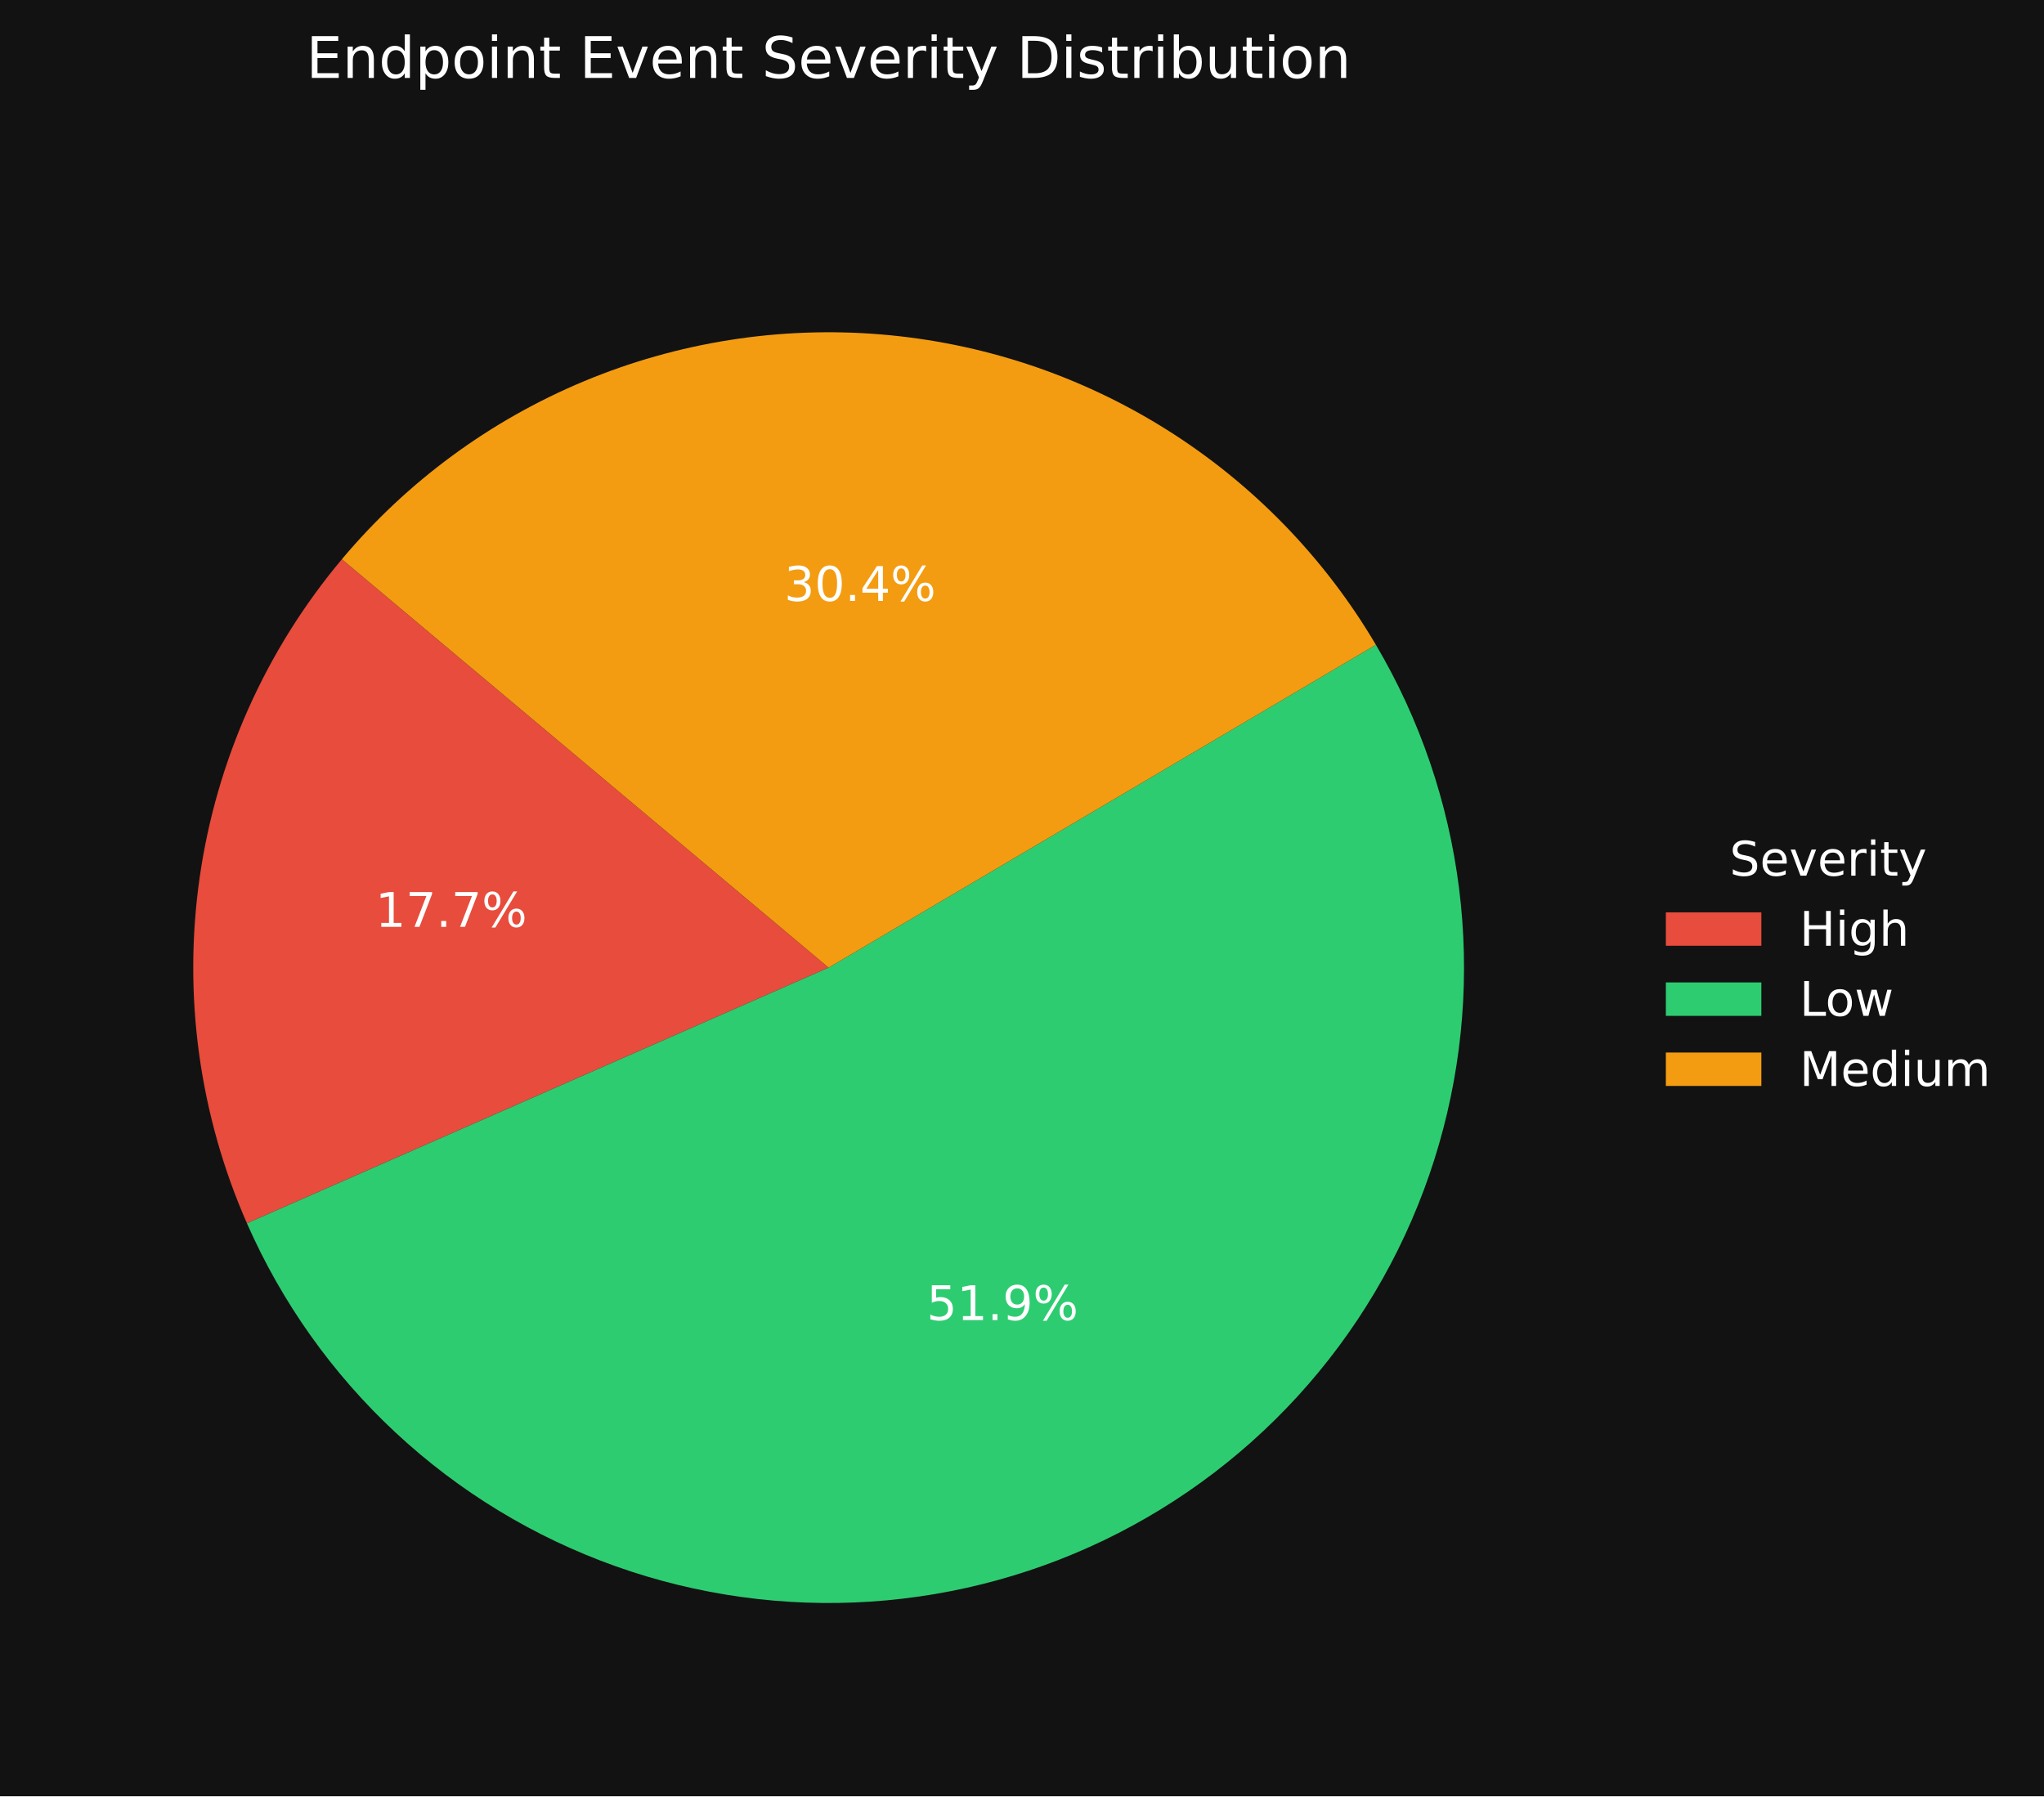
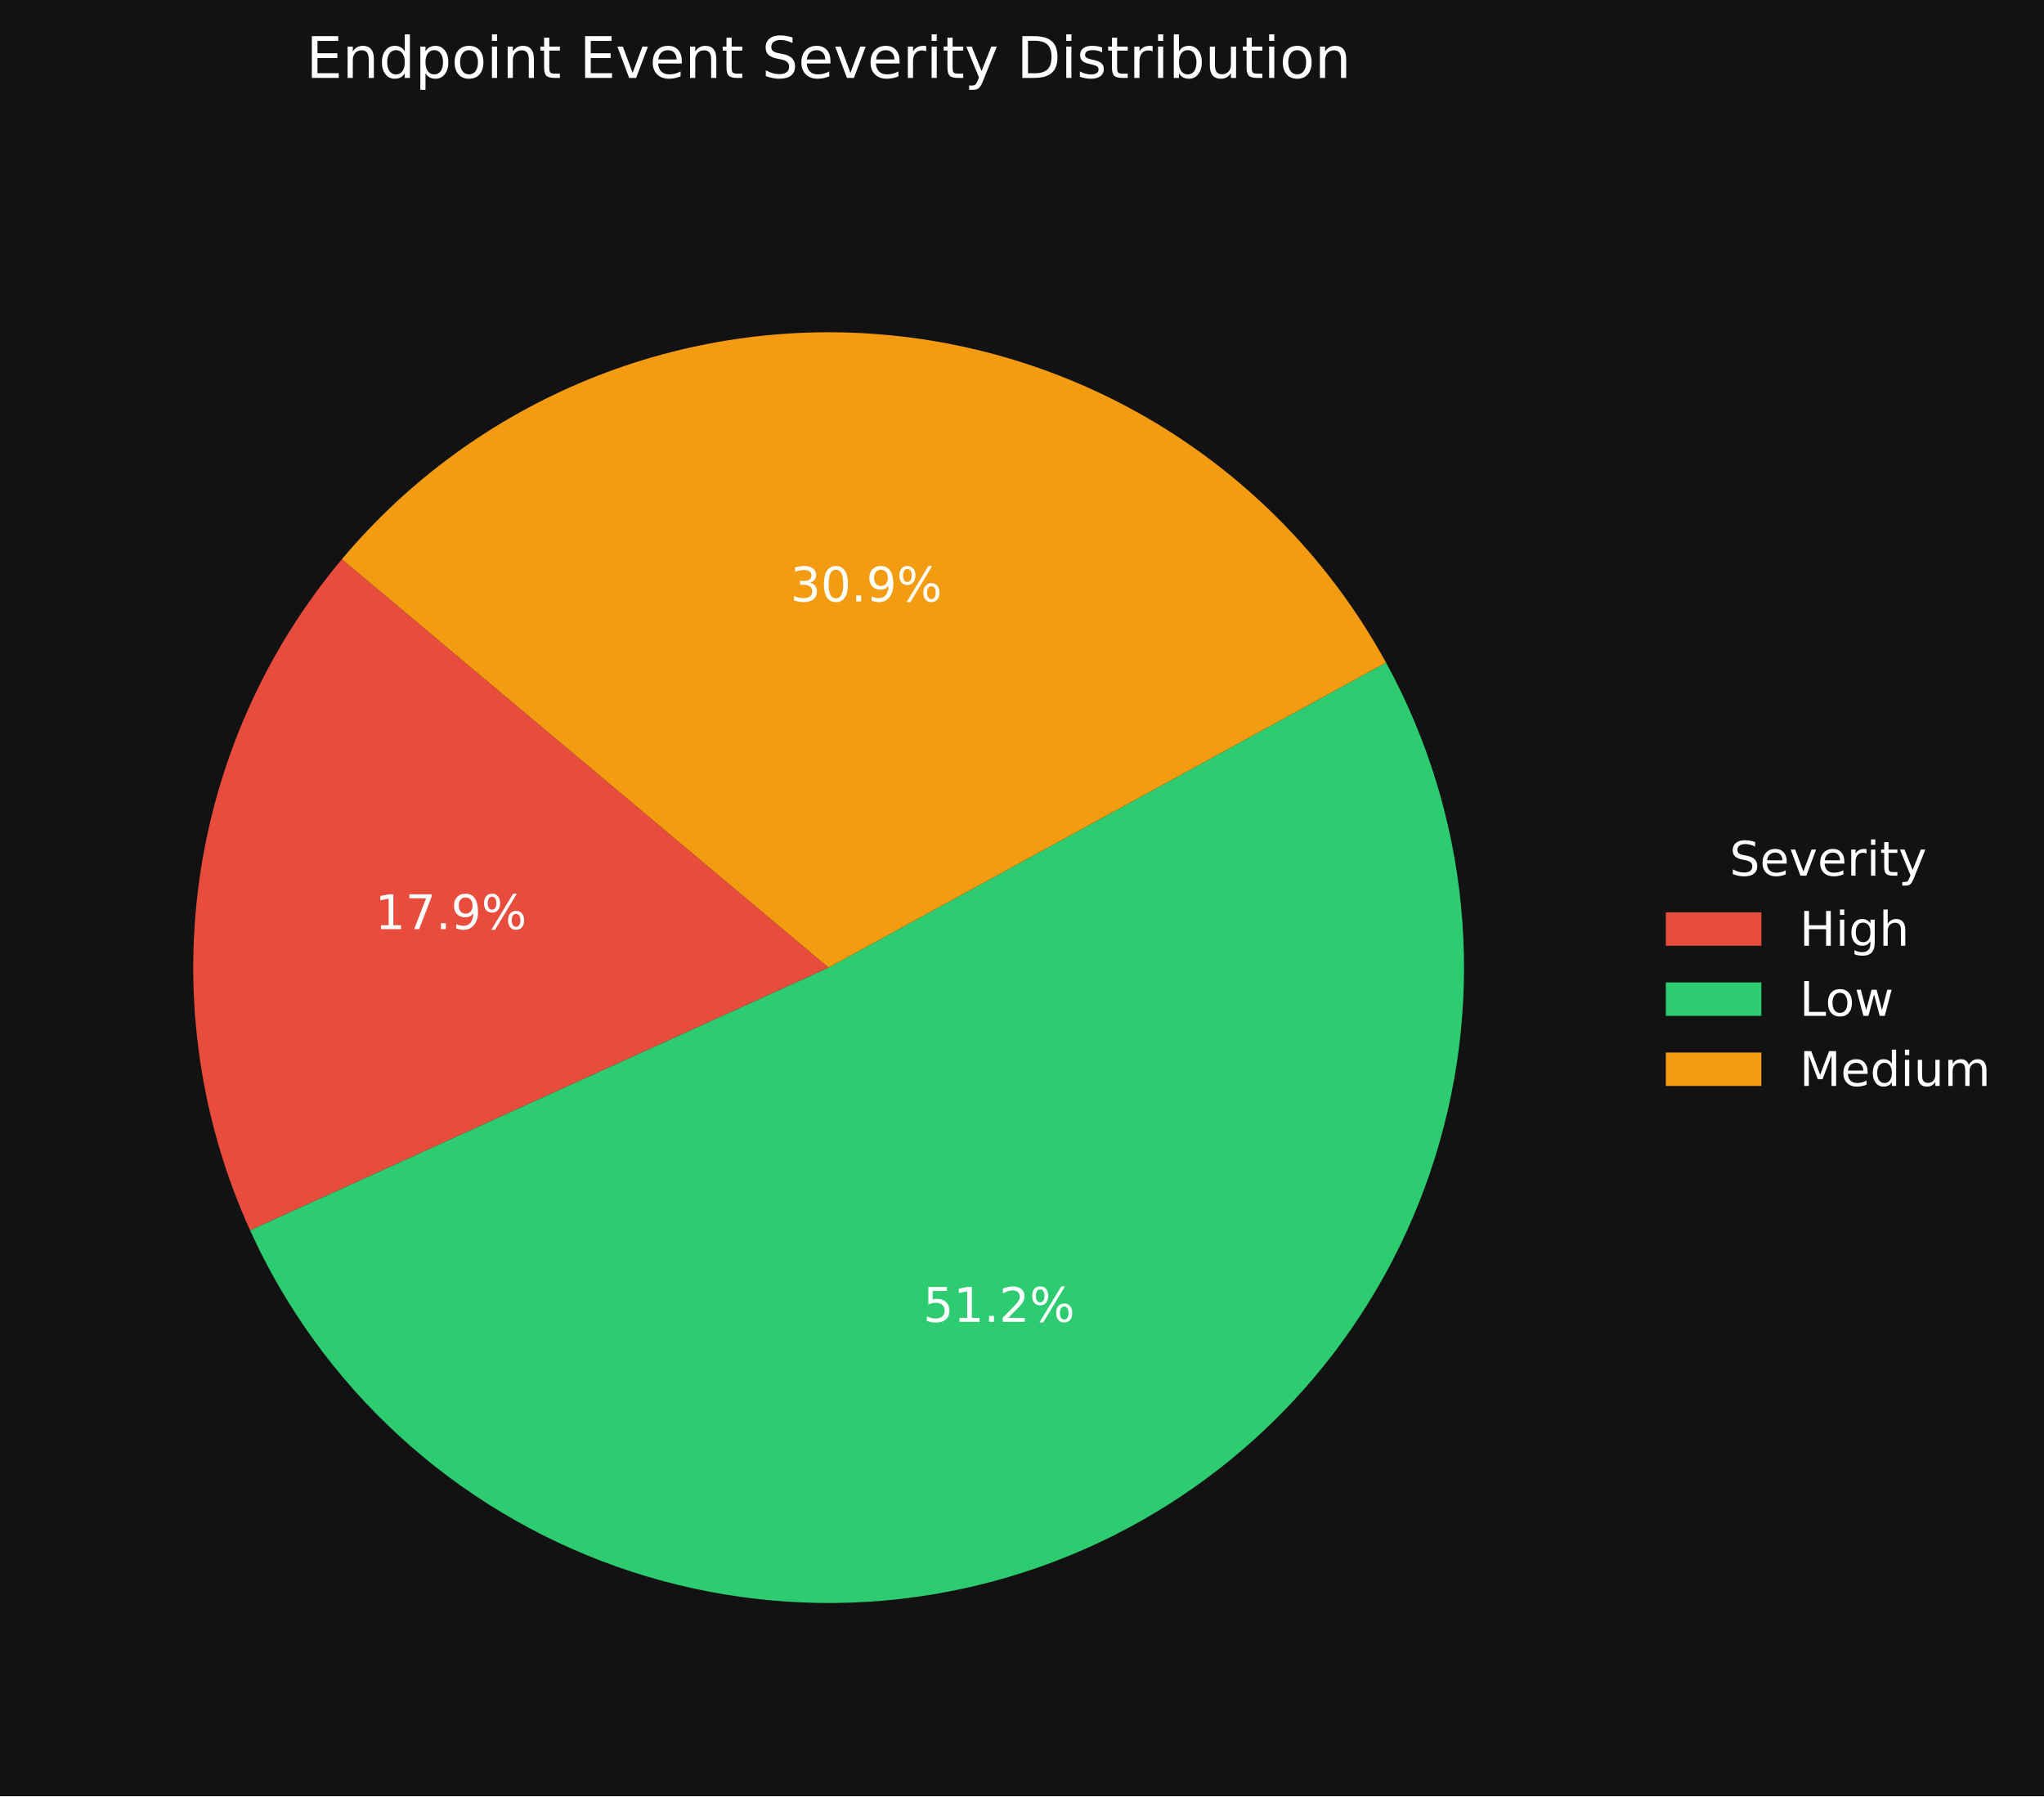
<svg xmlns="http://www.w3.org/2000/svg" xmlns:xlink="http://www.w3.org/1999/xlink" width="428.026pt" height="376.158pt" viewBox="0 0 428.026 376.158" version="1.1">
  <defs>
    <style type="text/css">*{stroke-linejoin: round; stroke-linecap: butt}</style>
  </defs>
  <g id="figure_1">
    <g id="patch_1">
      <path d="M 0 376.158  L 428.026 376.158  L 428.026 -0  L 0 -0  z " style="fill: #121212" />
    </g>
    <g id="axes_1">
      <g id="patch_2">
-         <path d="M 71.593 117.111  C 55.637 136.128 45.316 159.235 41.803 183.81  C 38.29 208.384 41.724 233.458 51.713 256.183  L 173.52 202.638  z " style="fill: #e74c3c" />
+         <path d="M 71.593 117.111  C 55.461 136.337 45.093 159.739 41.692 184.605  C 38.29 209.47 41.992 234.797 52.368 257.649  L 173.52 202.638  z " style="fill: #e74c3c" />
      </g>
      <g id="patch_3">
-         <path d="M 51.713 256.183  C 59.013 272.788 69.631 287.726 82.914 300.077  C 96.197 312.429 111.866 321.935 128.957 328.01  C 146.048 334.085 164.202 336.601 182.301 335.404  C 200.399 334.207 218.064 329.322 234.206 321.049  C 250.348 312.776 264.629 301.29 276.169 287.296  C 287.71 273.303 296.268 257.097 301.317 239.675  C 306.366 222.254 307.8 203.982 305.53 185.987  C 303.26 167.991 297.334 150.648 288.117 135.026  L 173.52 202.638  z " style="fill: #2ecc71" />
+         <path d="M 52.368 257.649  C 59.764 273.937 70.37 288.569 83.55 300.665  C 96.73 312.761 112.214 322.077 129.076 328.052  C 145.938 334.027 163.833 336.541 181.689 335.443  C 199.544 334.345 216.996 329.657 232.999 321.66  C 249.001 313.663 263.228 302.52 274.825 288.9  C 286.423 275.279 295.156 259.459 300.5 242.386  C 305.844 225.314 307.691 207.338 305.929 189.535  C 304.168 171.733 298.834 154.468 290.247 138.774  L 173.52 202.638  z " style="fill: #2ecc71" />
      </g>
      <g id="patch_4">
-         <path d="M 288.117 135.026  C 277.302 116.696 262.246 101.225 244.215 89.917  C 226.185 78.609 205.702 71.79 184.491 70.035  C 163.281 68.28 141.956 71.64 122.312 79.831  C 102.668 88.022 85.274 100.808 71.593 117.111  L 173.52 202.638  z " style="fill: #f39c12" />
+         <path d="M 290.247 138.774  C 279.857 119.783 264.987 103.612 246.933 91.668  C 228.879 79.724 208.18 72.365 186.638 70.23  C 165.096 68.096 143.355 71.251 123.308 79.42  C 103.261 87.589 85.508 100.529 71.593 117.111  L 173.52 202.638  z " style="fill: #f39c12" />
      </g>
      <g id="matplotlib.axis_1" />
      <g id="matplotlib.axis_2" />
      <g id="text_1">
-         <g style="fill: #ffffff" transform="translate(78.60616 194.1004) scale(0.1 -0.1)">
+         <g style="fill: #ffffff" transform="translate(78.53945 194.5774) scale(0.1 -0.1)">
          <defs>
            <path id="DejaVuSans-31" d="M 794 531  L 1825 531  L 1825 4091  L 703 3866  L 703 4441  L 1819 4666  L 2450 4666  L 2450 531  L 3481 531  L 3481 0  L 794 0  L 794 531  z " transform="scale(0.015625)" />
            <path id="DejaVuSans-37" d="M 525 4666  L 3525 4666  L 3525 4397  L 1831 0  L 1172 0  L 2766 4134  L 525 4134  L 525 4666  z " transform="scale(0.015625)" />
            <path id="DejaVuSans-2e" d="M 684 794  L 1344 794  L 1344 0  L 684 0  L 684 794  z " transform="scale(0.015625)" />
+             <path id="DejaVuSans-39" d="M 703 97  L 703 672  Q 941 559 1184 500  Q 1428 441 1663 441  Q 2288 441 2617 861  Q 2947 1281 2994 2138  Q 2813 1869 2534 1725  Q 2256 1581 1919 1581  Q 1219 1581 811 2004  Q 403 2428 403 3163  Q 403 3881 828 4315  Q 1253 4750 1959 4750  Q 2769 4750 3195 4129  Q 3622 3509 3622 2328  Q 3622 1225 3098 567  Q 2575 -91 1691 -91  Q 1453 -91 1209 -44  Q 966 3 703 97  z M 1959 2075  Q 2384 2075 2632 2365  Q 2881 2656 2881 3163  Q 2881 3666 2632 3958  Q 2384 4250 1959 4250  Q 1534 4250 1286 3958  Q 1038 3666 1038 3163  Q 1038 2656 1286 2365  Q 1534 2075 1959 2075  z " transform="scale(0.015625)" />
            <path id="DejaVuSans-25" d="M 4653 2053  Q 4381 2053 4226 1822  Q 4072 1591 4072 1178  Q 4072 772 4226 539  Q 4381 306 4653 306  Q 4919 306 5073 539  Q 5228 772 5228 1178  Q 5228 1588 5073 1820  Q 4919 2053 4653 2053  z M 4653 2450  Q 5147 2450 5437 2106  Q 5728 1763 5728 1178  Q 5728 594 5436 251  Q 5144 -91 4653 -91  Q 4153 -91 3862 251  Q 3572 594 3572 1178  Q 3572 1766 3864 2108  Q 4156 2450 4653 2450  z M 1428 4353  Q 1159 4353 1004 4120  Q 850 3888 850 3481  Q 850 3069 1003 2837  Q 1156 2606 1428 2606  Q 1700 2606 1854 2837  Q 2009 3069 2009 3481  Q 2009 3884 1853 4118  Q 1697 4353 1428 4353  z M 4250 4750  L 4750 4750  L 1831 -91  L 1331 -91  L 4250 4750  z M 1428 4750  Q 1922 4750 2215 4408  Q 2509 4066 2509 3481  Q 2509 2891 2217 2550  Q 1925 2209 1428 2209  Q 931 2209 642 2551  Q 353 2894 353 3481  Q 353 4063 643 4406  Q 934 4750 1428 4750  z " transform="scale(0.015625)" />
          </defs>
          <use xlink:href="#DejaVuSans-31" />
          <use xlink:href="#DejaVuSans-37" transform="translate(63.62305 0)" />
          <use xlink:href="#DejaVuSans-2e" transform="translate(127.2461 0)" />
-           <use xlink:href="#DejaVuSans-37" transform="translate(159.0332 0)" />
+           <use xlink:href="#DejaVuSans-39" transform="translate(159.0332 0)" />
          <use xlink:href="#DejaVuSans-25" transform="translate(222.6562 0)" />
        </g>
      </g>
      <g id="text_2">
-         <g style="fill: #ffffff" transform="translate(194.0478 276.4441) scale(0.1 -0.1)">
+         <g style="fill: #ffffff" transform="translate(193.3236 276.8106) scale(0.1 -0.1)">
          <defs>
            <path id="DejaVuSans-35" d="M 691 4666  L 3169 4666  L 3169 4134  L 1269 4134  L 1269 2991  Q 1406 3038 1543 3061  Q 1681 3084 1819 3084  Q 2600 3084 3056 2656  Q 3513 2228 3513 1497  Q 3513 744 3044 326  Q 2575 -91 1722 -91  Q 1428 -91 1123 -41  Q 819 9 494 109  L 494 744  Q 775 591 1075 516  Q 1375 441 1709 441  Q 2250 441 2565 725  Q 2881 1009 2881 1497  Q 2881 1984 2565 2268  Q 2250 2553 1709 2553  Q 1456 2553 1204 2497  Q 953 2441 691 2322  L 691 4666  z " transform="scale(0.015625)" />
-             <path id="DejaVuSans-39" d="M 703 97  L 703 672  Q 941 559 1184 500  Q 1428 441 1663 441  Q 2288 441 2617 861  Q 2947 1281 2994 2138  Q 2813 1869 2534 1725  Q 2256 1581 1919 1581  Q 1219 1581 811 2004  Q 403 2428 403 3163  Q 403 3881 828 4315  Q 1253 4750 1959 4750  Q 2769 4750 3195 4129  Q 3622 3509 3622 2328  Q 3622 1225 3098 567  Q 2575 -91 1691 -91  Q 1453 -91 1209 -44  Q 966 3 703 97  z M 1959 2075  Q 2384 2075 2632 2365  Q 2881 2656 2881 3163  Q 2881 3666 2632 3958  Q 2384 4250 1959 4250  Q 1534 4250 1286 3958  Q 1038 3666 1038 3163  Q 1038 2656 1286 2365  Q 1534 2075 1959 2075  z " transform="scale(0.015625)" />
+             <path id="DejaVuSans-32" d="M 1228 531  L 3431 531  L 3431 0  L 469 0  L 469 531  Q 828 903 1448 1529  Q 2069 2156 2228 2338  Q 2531 2678 2651 2914  Q 2772 3150 2772 3378  Q 2772 3750 2511 3984  Q 2250 4219 1831 4219  Q 1534 4219 1204 4116  Q 875 4013 500 3803  L 500 4441  Q 881 4594 1212 4672  Q 1544 4750 1819 4750  Q 2544 4750 2975 4387  Q 3406 4025 3406 3419  Q 3406 3131 3298 2873  Q 3191 2616 2906 2266  Q 2828 2175 2409 1742  Q 1991 1309 1228 531  z " transform="scale(0.015625)" />
          </defs>
          <use xlink:href="#DejaVuSans-35" />
          <use xlink:href="#DejaVuSans-31" transform="translate(63.62305 0)" />
          <use xlink:href="#DejaVuSans-2e" transform="translate(127.2461 0)" />
-           <use xlink:href="#DejaVuSans-39" transform="translate(159.0332 0)" />
+           <use xlink:href="#DejaVuSans-32" transform="translate(159.0332 0)" />
          <use xlink:href="#DejaVuSans-25" transform="translate(222.6562 0)" />
        </g>
      </g>
      <g id="text_3">
-         <g style="fill: #ffffff" transform="translate(164.2191 125.8358) scale(0.1 -0.1)">
+         <g style="fill: #ffffff" transform="translate(165.507 125.9528) scale(0.1 -0.1)">
          <defs>
            <path id="DejaVuSans-33" d="M 2597 2516  Q 3050 2419 3304 2112  Q 3559 1806 3559 1356  Q 3559 666 3084 287  Q 2609 -91 1734 -91  Q 1441 -91 1130 -33  Q 819 25 488 141  L 488 750  Q 750 597 1062 519  Q 1375 441 1716 441  Q 2309 441 2620 675  Q 2931 909 2931 1356  Q 2931 1769 2642 2001  Q 2353 2234 1838 2234  L 1294 2234  L 1294 2753  L 1863 2753  Q 2328 2753 2575 2939  Q 2822 3125 2822 3475  Q 2822 3834 2567 4026  Q 2313 4219 1838 4219  Q 1578 4219 1281 4162  Q 984 4106 628 3988  L 628 4550  Q 988 4650 1302 4700  Q 1616 4750 1894 4750  Q 2613 4750 3031 4423  Q 3450 4097 3450 3541  Q 3450 3153 3228 2886  Q 3006 2619 2597 2516  z " transform="scale(0.015625)" />
            <path id="DejaVuSans-30" d="M 2034 4250  Q 1547 4250 1301 3770  Q 1056 3291 1056 2328  Q 1056 1369 1301 889  Q 1547 409 2034 409  Q 2525 409 2770 889  Q 3016 1369 3016 2328  Q 3016 3291 2770 3770  Q 2525 4250 2034 4250  z M 2034 4750  Q 2819 4750 3233 4129  Q 3647 3509 3647 2328  Q 3647 1150 3233 529  Q 2819 -91 2034 -91  Q 1250 -91 836 529  Q 422 1150 422 2328  Q 422 3509 836 4129  Q 1250 4750 2034 4750  z " transform="scale(0.015625)" />
-             <path id="DejaVuSans-34" d="M 2419 4116  L 825 1625  L 2419 1625  L 2419 4116  z M 2253 4666  L 3047 4666  L 3047 1625  L 3713 1625  L 3713 1100  L 3047 1100  L 3047 0  L 2419 0  L 2419 1100  L 313 1100  L 313 1709  L 2253 4666  z " transform="scale(0.015625)" />
          </defs>
          <use xlink:href="#DejaVuSans-33" />
          <use xlink:href="#DejaVuSans-30" transform="translate(63.62305 0)" />
          <use xlink:href="#DejaVuSans-2e" transform="translate(127.2461 0)" />
-           <use xlink:href="#DejaVuSans-34" transform="translate(159.0332 0)" />
+           <use xlink:href="#DejaVuSans-39" transform="translate(159.0332 0)" />
          <use xlink:href="#DejaVuSans-25" transform="translate(222.6562 0)" />
        </g>
      </g>
      <g id="text_4">
        <g style="fill: #ffffff" transform="translate(64.12219 16.31812) scale(0.12 -0.12)">
          <defs>
            <path id="DejaVuSans-45" d="M 628 4666  L 3578 4666  L 3578 4134  L 1259 4134  L 1259 2753  L 3481 2753  L 3481 2222  L 1259 2222  L 1259 531  L 3634 531  L 3634 0  L 628 0  L 628 4666  z " transform="scale(0.015625)" />
            <path id="DejaVuSans-6e" d="M 3513 2113  L 3513 0  L 2938 0  L 2938 2094  Q 2938 2591 2744 2837  Q 2550 3084 2163 3084  Q 1697 3084 1428 2787  Q 1159 2491 1159 1978  L 1159 0  L 581 0  L 581 3500  L 1159 3500  L 1159 2956  Q 1366 3272 1645 3428  Q 1925 3584 2291 3584  Q 2894 3584 3203 3211  Q 3513 2838 3513 2113  z " transform="scale(0.015625)" />
            <path id="DejaVuSans-64" d="M 2906 2969  L 2906 4863  L 3481 4863  L 3481 0  L 2906 0  L 2906 525  Q 2725 213 2448 61  Q 2172 -91 1784 -91  Q 1150 -91 751 415  Q 353 922 353 1747  Q 353 2572 751 3078  Q 1150 3584 1784 3584  Q 2172 3584 2448 3432  Q 2725 3281 2906 2969  z M 947 1747  Q 947 1113 1208 752  Q 1469 391 1925 391  Q 2381 391 2643 752  Q 2906 1113 2906 1747  Q 2906 2381 2643 2742  Q 2381 3103 1925 3103  Q 1469 3103 1208 2742  Q 947 2381 947 1747  z " transform="scale(0.015625)" />
            <path id="DejaVuSans-70" d="M 1159 525  L 1159 -1331  L 581 -1331  L 581 3500  L 1159 3500  L 1159 2969  Q 1341 3281 1617 3432  Q 1894 3584 2278 3584  Q 2916 3584 3314 3078  Q 3713 2572 3713 1747  Q 3713 922 3314 415  Q 2916 -91 2278 -91  Q 1894 -91 1617 61  Q 1341 213 1159 525  z M 3116 1747  Q 3116 2381 2855 2742  Q 2594 3103 2138 3103  Q 1681 3103 1420 2742  Q 1159 2381 1159 1747  Q 1159 1113 1420 752  Q 1681 391 2138 391  Q 2594 391 2855 752  Q 3116 1113 3116 1747  z " transform="scale(0.015625)" />
            <path id="DejaVuSans-6f" d="M 1959 3097  Q 1497 3097 1228 2736  Q 959 2375 959 1747  Q 959 1119 1226 758  Q 1494 397 1959 397  Q 2419 397 2687 759  Q 2956 1122 2956 1747  Q 2956 2369 2687 2733  Q 2419 3097 1959 3097  z M 1959 3584  Q 2709 3584 3137 3096  Q 3566 2609 3566 1747  Q 3566 888 3137 398  Q 2709 -91 1959 -91  Q 1206 -91 779 398  Q 353 888 353 1747  Q 353 2609 779 3096  Q 1206 3584 1959 3584  z " transform="scale(0.015625)" />
            <path id="DejaVuSans-69" d="M 603 3500  L 1178 3500  L 1178 0  L 603 0  L 603 3500  z M 603 4863  L 1178 4863  L 1178 4134  L 603 4134  L 603 4863  z " transform="scale(0.015625)" />
            <path id="DejaVuSans-74" d="M 1172 4494  L 1172 3500  L 2356 3500  L 2356 3053  L 1172 3053  L 1172 1153  Q 1172 725 1289 603  Q 1406 481 1766 481  L 2356 481  L 2356 0  L 1766 0  Q 1100 0 847 248  Q 594 497 594 1153  L 594 3053  L 172 3053  L 172 3500  L 594 3500  L 594 4494  L 1172 4494  z " transform="scale(0.015625)" />
            <path id="DejaVuSans-20" transform="scale(0.015625)" />
            <path id="DejaVuSans-76" d="M 191 3500  L 800 3500  L 1894 563  L 2988 3500  L 3597 3500  L 2284 0  L 1503 0  L 191 3500  z " transform="scale(0.015625)" />
            <path id="DejaVuSans-65" d="M 3597 1894  L 3597 1613  L 953 1613  Q 991 1019 1311 708  Q 1631 397 2203 397  Q 2534 397 2845 478  Q 3156 559 3463 722  L 3463 178  Q 3153 47 2828 -22  Q 2503 -91 2169 -91  Q 1331 -91 842 396  Q 353 884 353 1716  Q 353 2575 817 3079  Q 1281 3584 2069 3584  Q 2775 3584 3186 3129  Q 3597 2675 3597 1894  z M 3022 2063  Q 3016 2534 2758 2815  Q 2500 3097 2075 3097  Q 1594 3097 1305 2825  Q 1016 2553 972 2059  L 3022 2063  z " transform="scale(0.015625)" />
            <path id="DejaVuSans-53" d="M 3425 4513  L 3425 3897  Q 3066 4069 2747 4153  Q 2428 4238 2131 4238  Q 1616 4238 1336 4038  Q 1056 3838 1056 3469  Q 1056 3159 1242 3001  Q 1428 2844 1947 2747  L 2328 2669  Q 3034 2534 3370 2195  Q 3706 1856 3706 1288  Q 3706 609 3251 259  Q 2797 -91 1919 -91  Q 1588 -91 1214 -16  Q 841 59 441 206  L 441 856  Q 825 641 1194 531  Q 1563 422 1919 422  Q 2459 422 2753 634  Q 3047 847 3047 1241  Q 3047 1584 2836 1778  Q 2625 1972 2144 2069  L 1759 2144  Q 1053 2284 737 2584  Q 422 2884 422 3419  Q 422 4038 858 4394  Q 1294 4750 2059 4750  Q 2388 4750 2728 4690  Q 3069 4631 3425 4513  z " transform="scale(0.015625)" />
            <path id="DejaVuSans-72" d="M 2631 2963  Q 2534 3019 2420 3045  Q 2306 3072 2169 3072  Q 1681 3072 1420 2755  Q 1159 2438 1159 1844  L 1159 0  L 581 0  L 581 3500  L 1159 3500  L 1159 2956  Q 1341 3275 1631 3429  Q 1922 3584 2338 3584  Q 2397 3584 2469 3576  Q 2541 3569 2628 3553  L 2631 2963  z " transform="scale(0.015625)" />
            <path id="DejaVuSans-79" d="M 2059 -325  Q 1816 -950 1584 -1140  Q 1353 -1331 966 -1331  L 506 -1331  L 506 -850  L 844 -850  Q 1081 -850 1212 -737  Q 1344 -625 1503 -206  L 1606 56  L 191 3500  L 800 3500  L 1894 763  L 2988 3500  L 3597 3500  L 2059 -325  z " transform="scale(0.015625)" />
            <path id="DejaVuSans-44" d="M 1259 4147  L 1259 519  L 2022 519  Q 2988 519 3436 956  Q 3884 1394 3884 2338  Q 3884 3275 3436 3711  Q 2988 4147 2022 4147  L 1259 4147  z M 628 4666  L 1925 4666  Q 3281 4666 3915 4102  Q 4550 3538 4550 2338  Q 4550 1131 3912 565  Q 3275 0 1925 0  L 628 0  L 628 4666  z " transform="scale(0.015625)" />
            <path id="DejaVuSans-73" d="M 2834 3397  L 2834 2853  Q 2591 2978 2328 3040  Q 2066 3103 1784 3103  Q 1356 3103 1142 2972  Q 928 2841 928 2578  Q 928 2378 1081 2264  Q 1234 2150 1697 2047  L 1894 2003  Q 2506 1872 2764 1633  Q 3022 1394 3022 966  Q 3022 478 2636 193  Q 2250 -91 1575 -91  Q 1294 -91 989 -36  Q 684 19 347 128  L 347 722  Q 666 556 975 473  Q 1284 391 1588 391  Q 1994 391 2212 530  Q 2431 669 2431 922  Q 2431 1156 2273 1281  Q 2116 1406 1581 1522  L 1381 1569  Q 847 1681 609 1914  Q 372 2147 372 2553  Q 372 3047 722 3315  Q 1072 3584 1716 3584  Q 2034 3584 2315 3537  Q 2597 3491 2834 3397  z " transform="scale(0.015625)" />
            <path id="DejaVuSans-62" d="M 3116 1747  Q 3116 2381 2855 2742  Q 2594 3103 2138 3103  Q 1681 3103 1420 2742  Q 1159 2381 1159 1747  Q 1159 1113 1420 752  Q 1681 391 2138 391  Q 2594 391 2855 752  Q 3116 1113 3116 1747  z M 1159 2969  Q 1341 3281 1617 3432  Q 1894 3584 2278 3584  Q 2916 3584 3314 3078  Q 3713 2572 3713 1747  Q 3713 922 3314 415  Q 2916 -91 2278 -91  Q 1894 -91 1617 61  Q 1341 213 1159 525  L 1159 0  L 581 0  L 581 4863  L 1159 4863  L 1159 2969  z " transform="scale(0.015625)" />
            <path id="DejaVuSans-75" d="M 544 1381  L 544 3500  L 1119 3500  L 1119 1403  Q 1119 906 1312 657  Q 1506 409 1894 409  Q 2359 409 2629 706  Q 2900 1003 2900 1516  L 2900 3500  L 3475 3500  L 3475 0  L 2900 0  L 2900 538  Q 2691 219 2414 64  Q 2138 -91 1772 -91  Q 1169 -91 856 284  Q 544 659 544 1381  z M 1991 3584  L 1991 3584  z " transform="scale(0.015625)" />
          </defs>
          <use xlink:href="#DejaVuSans-45" />
          <use xlink:href="#DejaVuSans-6e" transform="translate(63.18359 0)" />
          <use xlink:href="#DejaVuSans-64" transform="translate(126.5625 0)" />
          <use xlink:href="#DejaVuSans-70" transform="translate(190.0391 0)" />
          <use xlink:href="#DejaVuSans-6f" transform="translate(253.5156 0)" />
          <use xlink:href="#DejaVuSans-69" transform="translate(314.6973 0)" />
          <use xlink:href="#DejaVuSans-6e" transform="translate(342.4805 0)" />
          <use xlink:href="#DejaVuSans-74" transform="translate(405.8594 0)" />
          <use xlink:href="#DejaVuSans-20" transform="translate(445.0684 0)" />
          <use xlink:href="#DejaVuSans-45" transform="translate(476.8555 0)" />
          <use xlink:href="#DejaVuSans-76" transform="translate(540.0391 0)" />
          <use xlink:href="#DejaVuSans-65" transform="translate(599.2188 0)" />
          <use xlink:href="#DejaVuSans-6e" transform="translate(660.7422 0)" />
          <use xlink:href="#DejaVuSans-74" transform="translate(724.1211 0)" />
          <use xlink:href="#DejaVuSans-20" transform="translate(763.3301 0)" />
          <use xlink:href="#DejaVuSans-53" transform="translate(795.1172 0)" />
          <use xlink:href="#DejaVuSans-65" transform="translate(858.5938 0)" />
          <use xlink:href="#DejaVuSans-76" transform="translate(920.1172 0)" />
          <use xlink:href="#DejaVuSans-65" transform="translate(979.2969 0)" />
          <use xlink:href="#DejaVuSans-72" transform="translate(1040.82 0)" />
          <use xlink:href="#DejaVuSans-69" transform="translate(1081.934 0)" />
          <use xlink:href="#DejaVuSans-74" transform="translate(1109.717 0)" />
          <use xlink:href="#DejaVuSans-79" transform="translate(1148.926 0)" />
          <use xlink:href="#DejaVuSans-20" transform="translate(1208.105 0)" />
          <use xlink:href="#DejaVuSans-44" transform="translate(1239.893 0)" />
          <use xlink:href="#DejaVuSans-69" transform="translate(1316.895 0)" />
          <use xlink:href="#DejaVuSans-73" transform="translate(1344.678 0)" />
          <use xlink:href="#DejaVuSans-74" transform="translate(1396.777 0)" />
          <use xlink:href="#DejaVuSans-72" transform="translate(1435.986 0)" />
          <use xlink:href="#DejaVuSans-69" transform="translate(1477.1 0)" />
          <use xlink:href="#DejaVuSans-62" transform="translate(1504.883 0)" />
          <use xlink:href="#DejaVuSans-75" transform="translate(1568.359 0)" />
          <use xlink:href="#DejaVuSans-74" transform="translate(1631.738 0)" />
          <use xlink:href="#DejaVuSans-69" transform="translate(1670.947 0)" />
          <use xlink:href="#DejaVuSans-6f" transform="translate(1698.73 0)" />
          <use xlink:href="#DejaVuSans-6e" transform="translate(1759.912 0)" />
        </g>
      </g>
      <g id="legend_1">
        <g id="text_5">
          <g style="fill: #ffffff" transform="translate(362.1822 183.3803) scale(0.1 -0.1)">
            <use xlink:href="#DejaVuSans-53" />
            <use xlink:href="#DejaVuSans-65" transform="translate(63.47656 0)" />
            <use xlink:href="#DejaVuSans-76" transform="translate(125 0)" />
            <use xlink:href="#DejaVuSans-65" transform="translate(184.1797 0)" />
            <use xlink:href="#DejaVuSans-72" transform="translate(245.7031 0)" />
            <use xlink:href="#DejaVuSans-69" transform="translate(286.8164 0)" />
            <use xlink:href="#DejaVuSans-74" transform="translate(314.5996 0)" />
            <use xlink:href="#DejaVuSans-79" transform="translate(353.8086 0)" />
          </g>
        </g>
        <g id="patch_5">
          <path d="M 348.84 198.058  L 368.84 198.058  L 368.84 191.058  L 348.84 191.058  z " style="fill: #e74c3c" />
        </g>
        <g id="text_6">
          <g style="fill: #ffffff" transform="translate(376.84 198.0584) scale(0.1 -0.1)">
            <defs>
              <path id="DejaVuSans-48" d="M 628 4666  L 1259 4666  L 1259 2753  L 3553 2753  L 3553 4666  L 4184 4666  L 4184 0  L 3553 0  L 3553 2222  L 1259 2222  L 1259 0  L 628 0  L 628 4666  z " transform="scale(0.015625)" />
              <path id="DejaVuSans-67" d="M 2906 1791  Q 2906 2416 2648 2759  Q 2391 3103 1925 3103  Q 1463 3103 1205 2759  Q 947 2416 947 1791  Q 947 1169 1205 825  Q 1463 481 1925 481  Q 2391 481 2648 825  Q 2906 1169 2906 1791  z M 3481 434  Q 3481 -459 3084 -895  Q 2688 -1331 1869 -1331  Q 1566 -1331 1297 -1286  Q 1028 -1241 775 -1147  L 775 -588  Q 1028 -725 1275 -790  Q 1522 -856 1778 -856  Q 2344 -856 2625 -561  Q 2906 -266 2906 331  L 2906 616  Q 2728 306 2450 153  Q 2172 0 1784 0  Q 1141 0 747 490  Q 353 981 353 1791  Q 353 2603 747 3093  Q 1141 3584 1784 3584  Q 2172 3584 2450 3431  Q 2728 3278 2906 2969  L 2906 3500  L 3481 3500  L 3481 434  z " transform="scale(0.015625)" />
              <path id="DejaVuSans-68" d="M 3513 2113  L 3513 0  L 2938 0  L 2938 2094  Q 2938 2591 2744 2837  Q 2550 3084 2163 3084  Q 1697 3084 1428 2787  Q 1159 2491 1159 1978  L 1159 0  L 581 0  L 581 4863  L 1159 4863  L 1159 2956  Q 1366 3272 1645 3428  Q 1925 3584 2291 3584  Q 2894 3584 3203 3211  Q 3513 2838 3513 2113  z " transform="scale(0.015625)" />
            </defs>
            <use xlink:href="#DejaVuSans-48" />
            <use xlink:href="#DejaVuSans-69" transform="translate(75.19531 0)" />
            <use xlink:href="#DejaVuSans-67" transform="translate(102.9785 0)" />
            <use xlink:href="#DejaVuSans-68" transform="translate(166.4551 0)" />
          </g>
        </g>
        <g id="patch_6">
          <path d="M 348.84 212.737  L 368.84 212.737  L 368.84 205.737  L 348.84 205.737  z " style="fill: #2ecc71" />
        </g>
        <g id="text_7">
          <g style="fill: #ffffff" transform="translate(376.84 212.7366) scale(0.1 -0.1)">
            <defs>
              <path id="DejaVuSans-4c" d="M 628 4666  L 1259 4666  L 1259 531  L 3531 531  L 3531 0  L 628 0  L 628 4666  z " transform="scale(0.015625)" />
              <path id="DejaVuSans-77" d="M 269 3500  L 844 3500  L 1563 769  L 2278 3500  L 2956 3500  L 3675 769  L 4391 3500  L 4966 3500  L 4050 0  L 3372 0  L 2619 2869  L 1863 0  L 1184 0  L 269 3500  z " transform="scale(0.015625)" />
            </defs>
            <use xlink:href="#DejaVuSans-4c" />
            <use xlink:href="#DejaVuSans-6f" transform="translate(53.96289 0)" />
            <use xlink:href="#DejaVuSans-77" transform="translate(115.1445 0)" />
          </g>
        </g>
        <g id="patch_7">
          <path d="M 348.84 227.415  L 368.84 227.415  L 368.84 220.415  L 348.84 220.415  z " style="fill: #f39c12" />
        </g>
        <g id="text_8">
          <g style="fill: #ffffff" transform="translate(376.84 227.4147) scale(0.1 -0.1)">
            <defs>
              <path id="DejaVuSans-4d" d="M 628 4666  L 1569 4666  L 2759 1491  L 3956 4666  L 4897 4666  L 4897 0  L 4281 0  L 4281 4097  L 3078 897  L 2444 897  L 1241 4097  L 1241 0  L 628 0  L 628 4666  z " transform="scale(0.015625)" />
              <path id="DejaVuSans-6d" d="M 3328 2828  Q 3544 3216 3844 3400  Q 4144 3584 4550 3584  Q 5097 3584 5394 3201  Q 5691 2819 5691 2113  L 5691 0  L 5113 0  L 5113 2094  Q 5113 2597 4934 2840  Q 4756 3084 4391 3084  Q 3944 3084 3684 2787  Q 3425 2491 3425 1978  L 3425 0  L 2847 0  L 2847 2094  Q 2847 2600 2669 2842  Q 2491 3084 2119 3084  Q 1678 3084 1418 2786  Q 1159 2488 1159 1978  L 1159 0  L 581 0  L 581 3500  L 1159 3500  L 1159 2956  Q 1356 3278 1631 3431  Q 1906 3584 2284 3584  Q 2666 3584 2933 3390  Q 3200 3197 3328 2828  z " transform="scale(0.015625)" />
            </defs>
            <use xlink:href="#DejaVuSans-4d" />
            <use xlink:href="#DejaVuSans-65" transform="translate(86.2793 0)" />
            <use xlink:href="#DejaVuSans-64" transform="translate(147.8027 0)" />
            <use xlink:href="#DejaVuSans-69" transform="translate(211.2793 0)" />
            <use xlink:href="#DejaVuSans-75" transform="translate(239.0625 0)" />
            <use xlink:href="#DejaVuSans-6d" transform="translate(302.4414 0)" />
          </g>
        </g>
      </g>
    </g>
  </g>
</svg>
